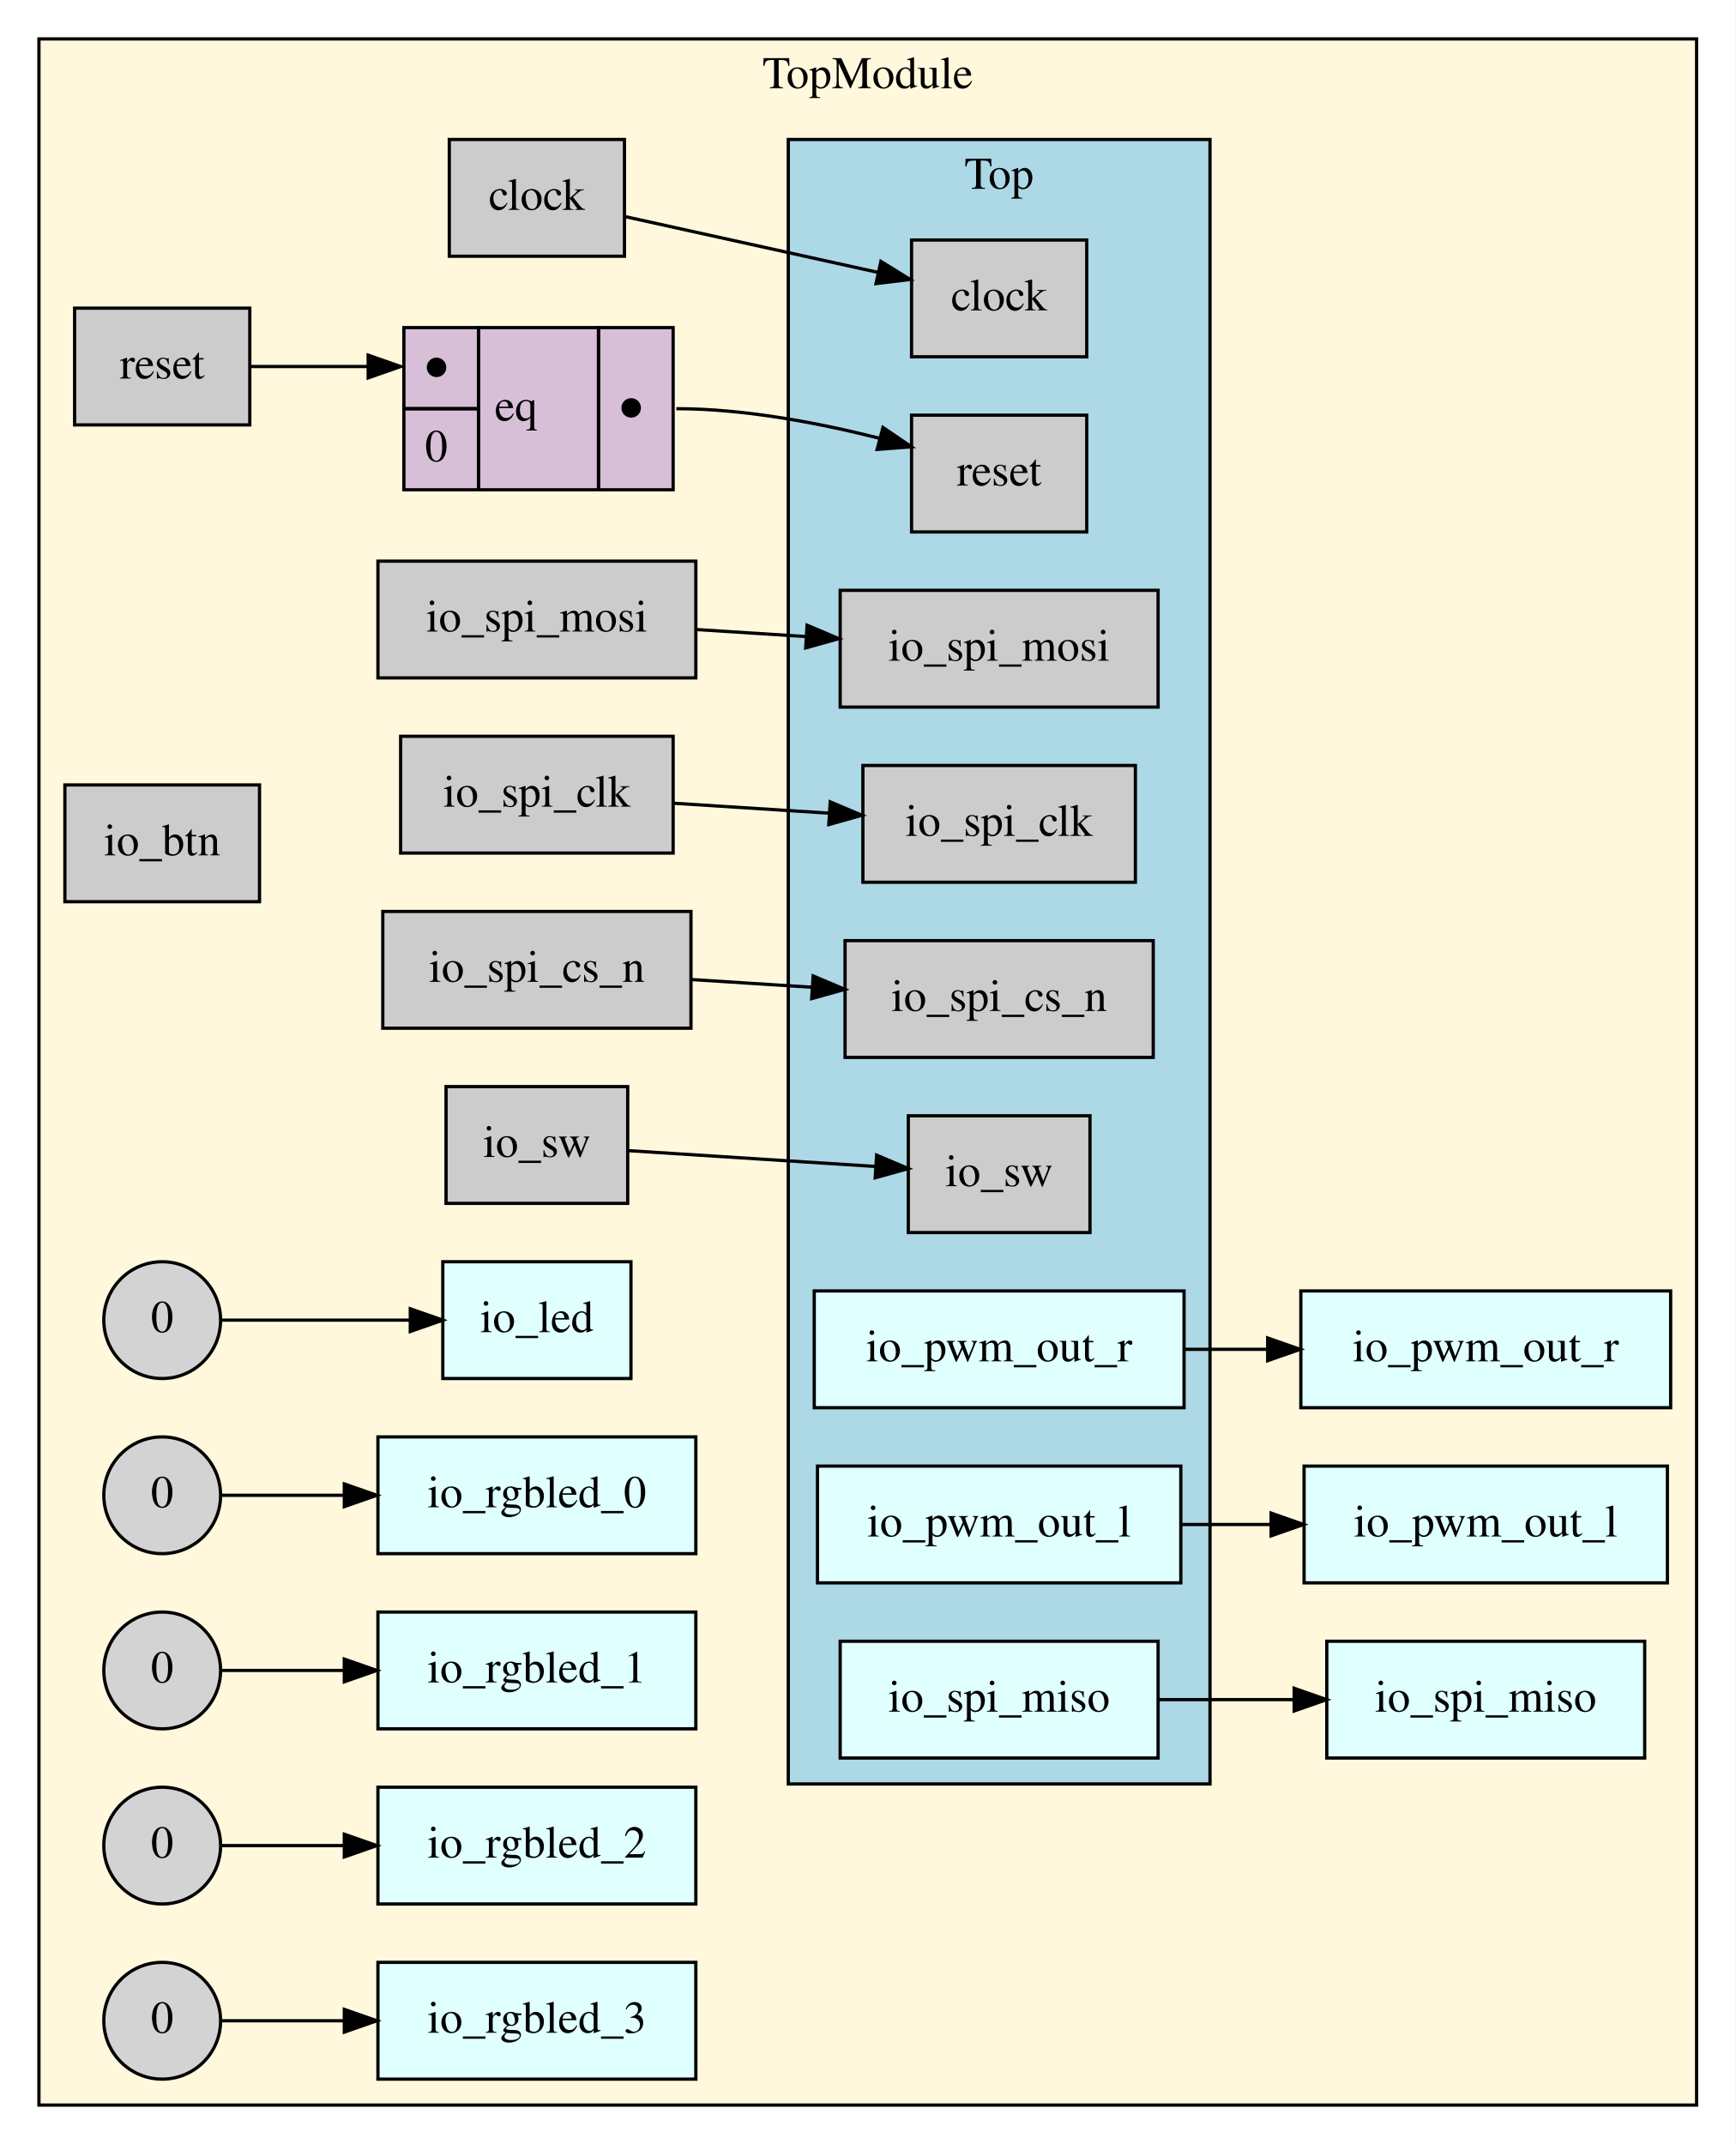
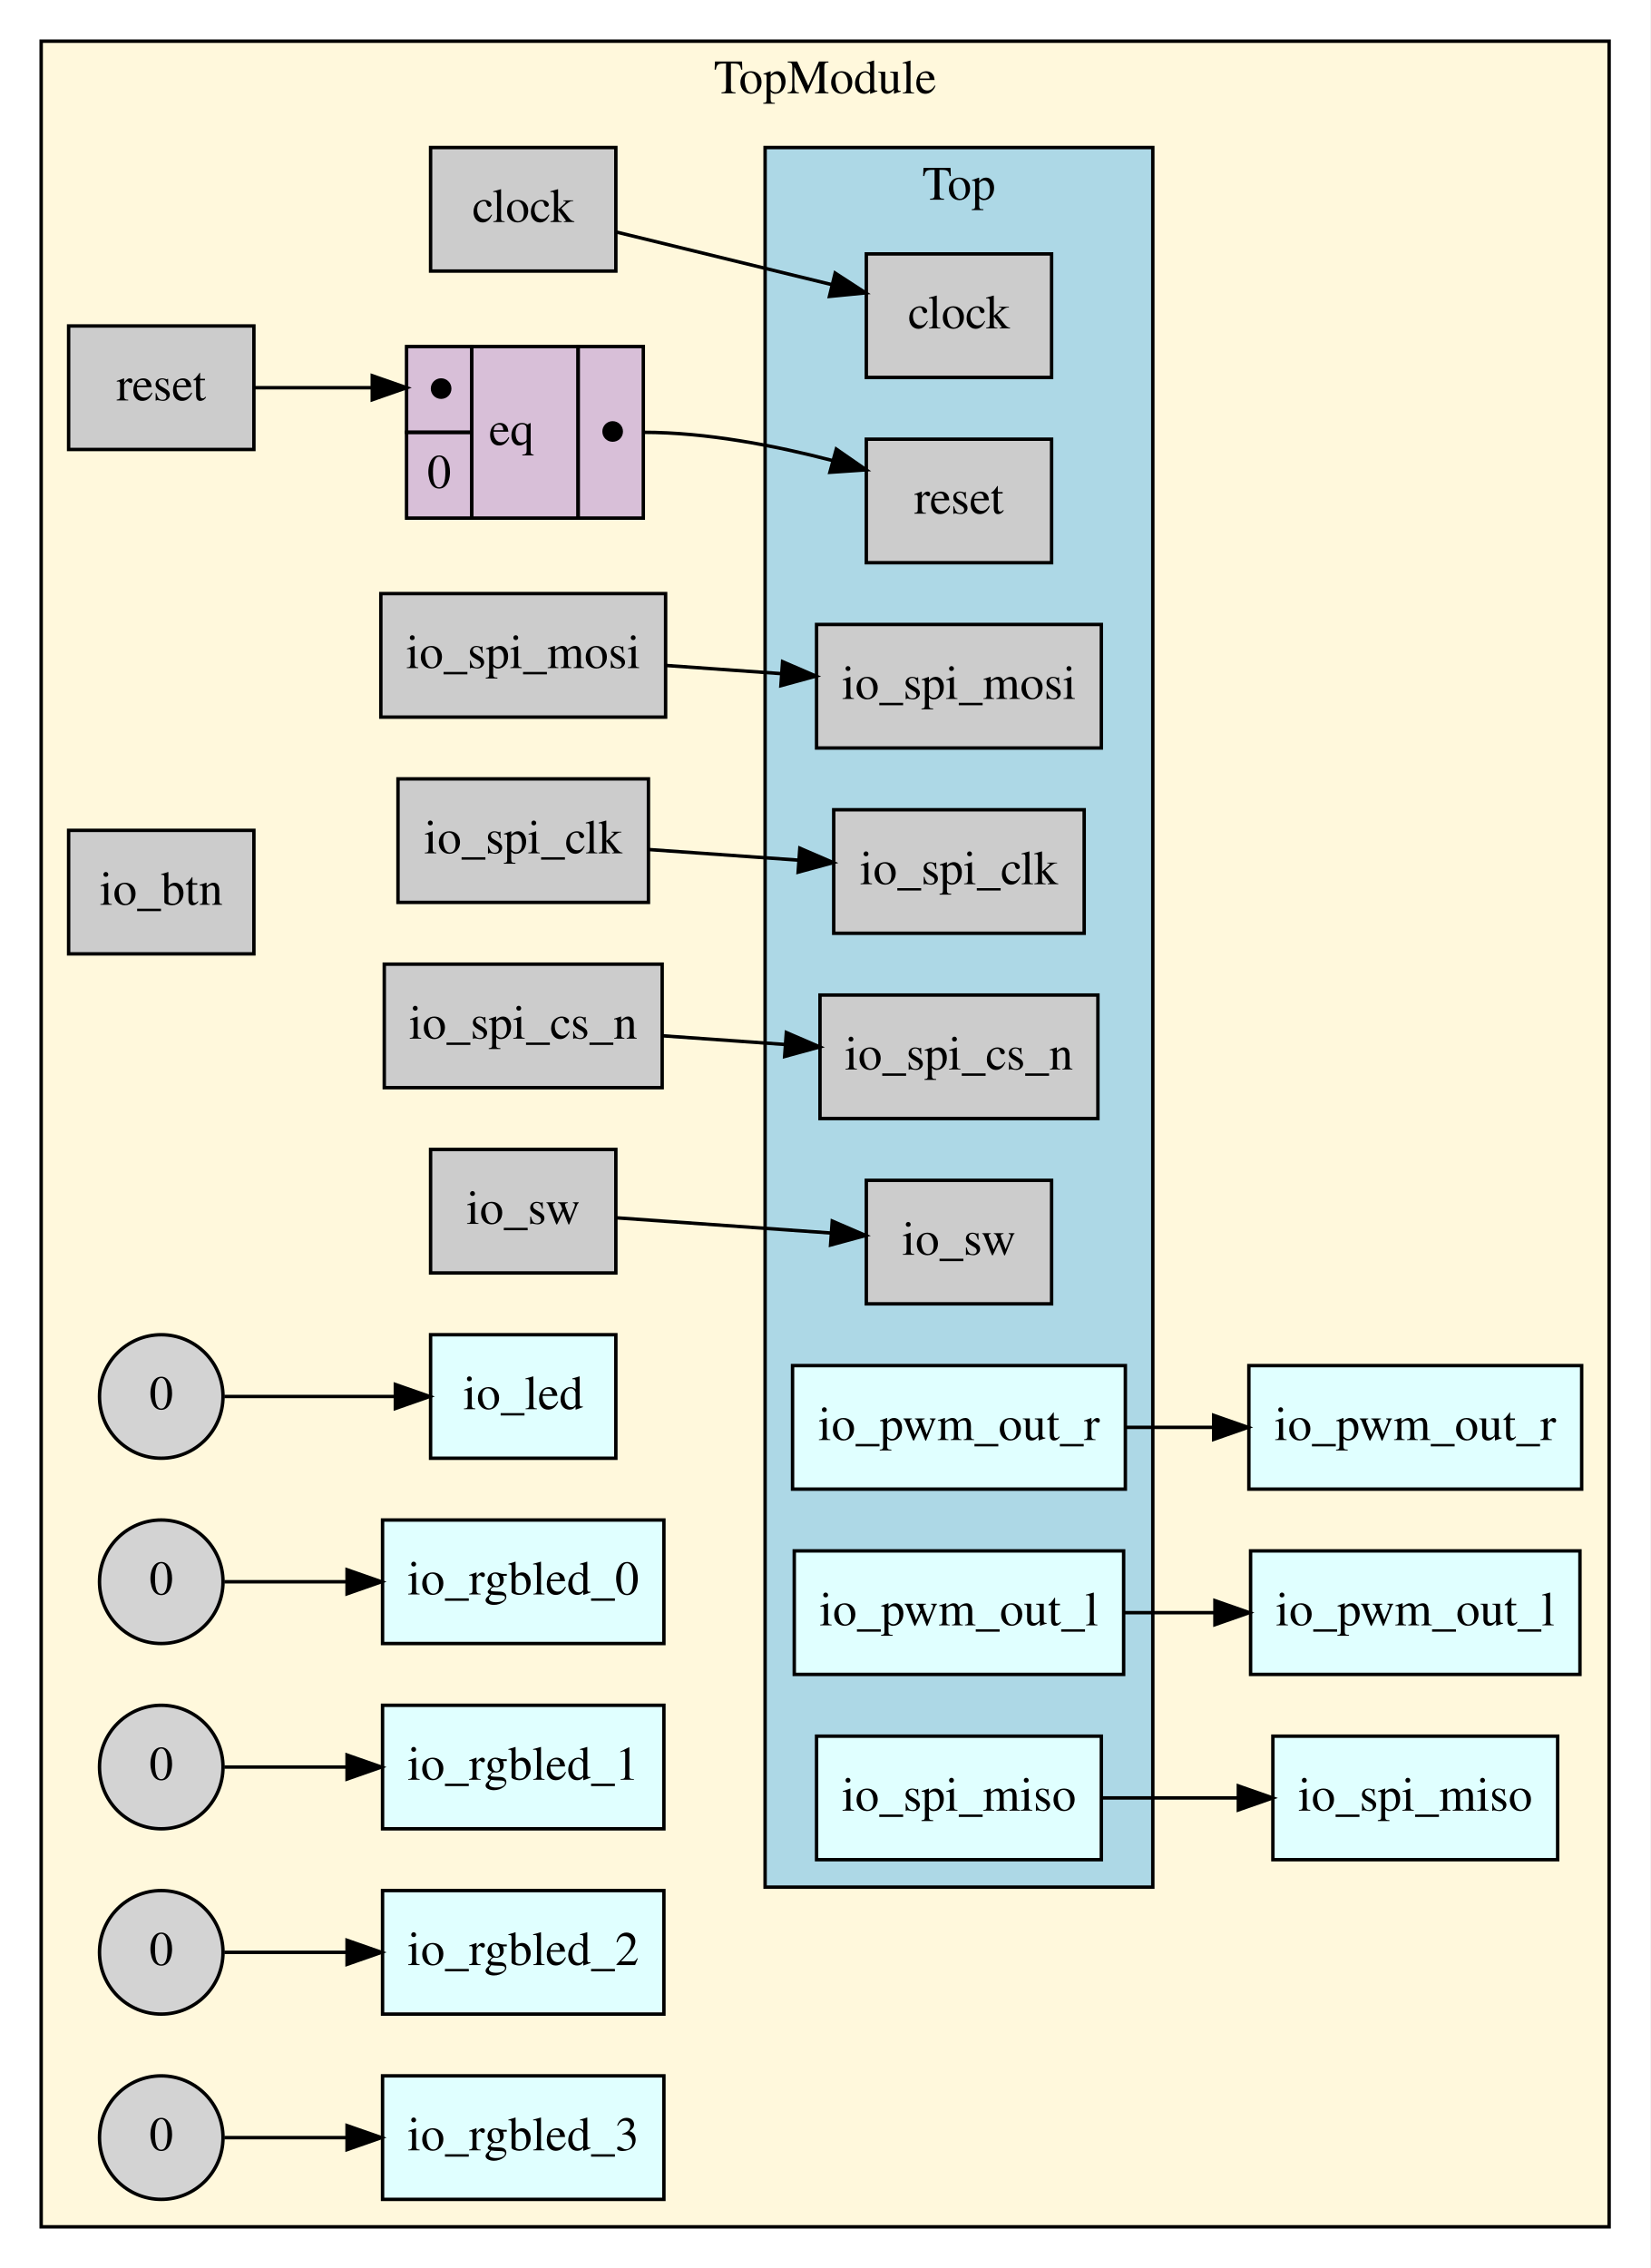
- <svg xmlns="http://www.w3.org/2000/svg" xmlns:xlink="http://www.w3.org/1999/xlink" width="535pt" height="661pt" viewBox="0.00 0.00 535.00 661.00">
+ <svg xmlns="http://www.w3.org/2000/svg" xmlns:xlink="http://www.w3.org/1999/xlink" width="481pt" height="661pt" viewBox="0.00 0.00 481.00 661.00">
  <g id="graph0" class="graph" transform="scale(1 1) rotate(0) translate(4 657)">
-     <polygon fill="white" stroke="transparent" points="-4,4 -4,-657 531,-657 531,4 -4,4" />
+     <polygon fill="#ffffff" stroke="transparent" points="-4,4 -4,-657 477,-657 477,4 -4,4" />
    <g id="clust1" class="cluster">
-       <polygon fill="#fff8dc" stroke="black" points="8,-8 8,-645 519,-645 519,-8 8,-8" />
-       <text text-anchor="middle" x="263.5" y="-629.8" font-family="Times,serif" font-size="14.00">TopModule</text>
+       <polygon fill="#fff8dc" stroke="#000000" points="8,-8 8,-645 465,-645 465,-8 8,-8" />
+       <text text-anchor="middle" x="236.5" y="-629.8" font-family="Times,serif" font-size="14.00" fill="#000000">TopModule</text>
    </g>
    <g id="clust2" class="cluster">
      <g id="a_clust2">
        <a xlink:href="Top.dot.svg" xlink:title="Top">
-           <polygon fill="#add8e6" stroke="black" points="239,-107 239,-614 369,-614 369,-107 239,-107" />
-           <text text-anchor="middle" x="304" y="-598.8" font-family="Times,serif" font-size="14.00">Top</text>
+           <polygon fill="#add8e6" stroke="#000000" points="219,-107 219,-614 332,-614 332,-107 219,-107" />
+           <text text-anchor="middle" x="275.5" y="-598.8" font-family="Times,serif" font-size="14.00" fill="#000000">Top</text>
        </a>
      </g>
    </g>
    <g id="node1" class="node">
-       <polygon fill="#cccccc" stroke="black" points="188.5,-614 134.5,-614 134.5,-578 188.5,-578 188.5,-614" />
-       <text text-anchor="middle" x="161.5" y="-592.3" font-family="Times,serif" font-size="14.00">clock</text>
+       <polygon fill="#cccccc" stroke="#000000" points="175.5,-614 121.5,-614 121.5,-578 175.5,-578 175.5,-614" />
+       <text text-anchor="middle" x="148.5" y="-592.3" font-family="Times,serif" font-size="14.00" fill="#000000">clock</text>
    </g>
    <g id="node16" class="node">
-       <polygon fill="#cccccc" stroke="black" points="331,-583 277,-583 277,-547 331,-547 331,-583" />
-       <text text-anchor="middle" x="304" y="-561.3" font-family="Times,serif" font-size="14.00">clock</text>
+       <polygon fill="#cccccc" stroke="#000000" points="302.5,-583 248.5,-583 248.5,-547 302.5,-547 302.5,-583" />
+       <text text-anchor="middle" x="275.5" y="-561.3" font-family="Times,serif" font-size="14.00" fill="#000000">clock</text>
    </g>
    <g id="edge3" class="edge">
-       <path fill="none" stroke="black" d="M188.6,-590.24C210.54,-585.4 242.15,-578.43 266.58,-573.04" />
-       <polygon fill="black" stroke="black" points="267.55,-576.41 276.57,-570.83 266.05,-569.57 267.55,-576.41" />
+       <path fill="none" stroke="#000000" d="M175.745,-589.35C194.076,-584.875 218.469,-578.921 238.545,-574.021" />
+       <polygon fill="#000000" stroke="#000000" points="239.416,-577.411 248.3,-571.639 237.756,-570.611 239.416,-577.411" />
    </g>
    <g id="node2" class="node">
-       <polygon fill="#cccccc" stroke="black" points="73,-562 19,-562 19,-526 73,-526 73,-562" />
-       <text text-anchor="middle" x="46" y="-540.3" font-family="Times,serif" font-size="14.00">reset</text>
+       <polygon fill="#cccccc" stroke="#000000" points="70,-562 16,-562 16,-526 70,-526 70,-562" />
+       <text text-anchor="middle" x="43" y="-540.3" font-family="Times,serif" font-size="14.00" fill="#000000">reset</text>
    </g>
    <g id="node30" class="node">
-       <polygon fill="#d8bfd8" stroke="transparent" points="120,-506 120,-556 203,-556 203,-506 120,-506" />
-       <polygon fill="none" stroke="black" points="120.5,-531 120.5,-556 143.5,-556 143.5,-531 120.5,-531" />
-       <text text-anchor="start" x="125.5" y="-539.8" font-family="Times,serif" font-size="14.00">●</text>
-       <polygon fill="none" stroke="black" points="143.5,-506 143.5,-556 180.5,-556 180.5,-506 143.5,-506" />
-       <text text-anchor="start" x="148.5" y="-527.3" font-family="Times,serif" font-size="14.00"> eq </text>
-       <polygon fill="none" stroke="black" points="180.5,-506 180.5,-556 203.5,-556 203.5,-506 180.5,-506" />
-       <text text-anchor="start" x="185.5" y="-527.3" font-family="Times,serif" font-size="14.00">●</text>
-       <polygon fill="none" stroke="black" points="120.5,-506 120.5,-531 143.5,-531 143.5,-506 120.5,-506" />
-       <text text-anchor="start" x="127" y="-514.8" font-family="Times,serif" font-size="14.00">0</text>
+       <polygon fill="#d8bfd8" stroke="transparent" points="114,-506 114,-556 183,-556 183,-506 114,-506" />
+       <polygon fill="none" stroke="#000000" points="114.5,-531 114.5,-556 133.5,-556 133.5,-531 114.5,-531" />
+       <text text-anchor="start" x="119.5" y="-539.8" font-family="Times,serif" font-size="14.00" fill="#000000">●</text>
+       <polygon fill="none" stroke="#000000" points="133.5,-506 133.5,-556 164.5,-556 164.5,-506 133.5,-506" />
+       <text text-anchor="start" x="138.5" y="-527.3" font-family="Times,serif" font-size="14.00" fill="#000000"> eq </text>
+       <polygon fill="none" stroke="#000000" points="164.5,-506 164.5,-556 183.5,-556 183.5,-506 164.5,-506" />
+       <text text-anchor="start" x="169.5" y="-527.3" font-family="Times,serif" font-size="14.00" fill="#000000">●</text>
+       <polygon fill="none" stroke="#000000" points="114.5,-506 114.5,-531 133.5,-531 133.5,-506 114.5,-506" />
+       <text text-anchor="start" x="120.5" y="-514.8" font-family="Times,serif" font-size="14.00" fill="#000000">0</text>
    </g>
    <g id="edge14" class="edge">
-       <path fill="none" stroke="black" d="M73.18,-544C83.94,-544 96.79,-544 109.21,-544" />
-       <polygon fill="black" stroke="black" points="109.5,-547.5 119.5,-544 109.5,-540.5 109.5,-547.5" />
+       <path fill="none" stroke="#000000" d="M70.162,-544C80.491,-544 92.603,-544 104.339,-544" />
+       <polygon fill="#000000" stroke="#000000" points="104.5,-547.5 114.5,-544 104.5,-540.5 104.5,-547.5" />
    </g>
    <g id="node3" class="node">
-       <polygon fill="#cccccc" stroke="black" points="210.5,-484 112.5,-484 112.5,-448 210.5,-448 210.5,-484" />
-       <text text-anchor="middle" x="161.5" y="-462.3" font-family="Times,serif" font-size="14.00">io_spi_mosi</text>
+       <polygon fill="#cccccc" stroke="#000000" points="190,-484 107,-484 107,-448 190,-448 190,-484" />
+       <text text-anchor="middle" x="148.5" y="-462.3" font-family="Times,serif" font-size="14.00" fill="#000000">io_spi_mosi</text>
    </g>
    <g id="node18" class="node">
-       <polygon fill="#cccccc" stroke="black" points="353,-475 255,-475 255,-439 353,-439 353,-475" />
-       <text text-anchor="middle" x="304" y="-453.3" font-family="Times,serif" font-size="14.00">io_spi_mosi</text>
+       <polygon fill="#cccccc" stroke="#000000" points="317,-475 234,-475 234,-439 317,-439 317,-475" />
+       <text text-anchor="middle" x="275.5" y="-453.3" font-family="Times,serif" font-size="14.00" fill="#000000">io_spi_mosi</text>
    </g>
    <g id="edge1" class="edge">
-       <path fill="none" stroke="black" d="M210.85,-462.9C221.67,-462.21 233.26,-461.47 244.44,-460.75" />
-       <polygon fill="black" stroke="black" points="244.8,-464.24 254.56,-460.1 244.36,-457.25 244.8,-464.24" />
+       <path fill="none" stroke="#000000" d="M190.084,-463.053C200.829,-462.292 212.529,-461.462 223.724,-460.669" />
+       <polygon fill="#000000" stroke="#000000" points="224.095,-464.152 233.822,-459.954 223.6,-457.169 224.095,-464.152" />
    </g>
    <g id="node4" class="node">
-       <polygon fill="#cccccc" stroke="black" points="203.5,-430 119.5,-430 119.5,-394 203.5,-394 203.5,-430" />
-       <text text-anchor="middle" x="161.5" y="-408.3" font-family="Times,serif" font-size="14.00">io_spi_clk</text>
+       <polygon fill="#cccccc" stroke="#000000" points="185,-430 112,-430 112,-394 185,-394 185,-430" />
+       <text text-anchor="middle" x="148.5" y="-408.3" font-family="Times,serif" font-size="14.00" fill="#000000">io_spi_clk</text>
    </g>
    <g id="node19" class="node">
-       <polygon fill="#cccccc" stroke="black" points="346,-421 262,-421 262,-385 346,-385 346,-421" />
-       <text text-anchor="middle" x="304" y="-399.3" font-family="Times,serif" font-size="14.00">io_spi_clk</text>
+       <polygon fill="#cccccc" stroke="#000000" points="312,-421 239,-421 239,-385 312,-385 312,-421" />
+       <text text-anchor="middle" x="275.5" y="-399.3" font-family="Times,serif" font-size="14.00" fill="#000000">io_spi_clk</text>
    </g>
    <g id="edge15" class="edge">
-       <path fill="none" stroke="black" d="M203.52,-409.37C218.53,-408.41 235.72,-407.31 251.53,-406.3" />
-       <polygon fill="black" stroke="black" points="251.93,-409.78 261.69,-405.65 251.49,-402.79 251.93,-409.78" />
+       <path fill="none" stroke="#000000" d="M185.234,-409.397C198.792,-408.436 214.343,-407.334 228.675,-406.318" />
+       <polygon fill="#000000" stroke="#000000" points="229.121,-409.796 238.849,-405.597 228.626,-402.813 229.121,-409.796" />
    </g>
    <g id="node5" class="node">
-       <polygon fill="#cccccc" stroke="black" points="209,-376 114,-376 114,-340 209,-340 209,-376" />
-       <text text-anchor="middle" x="161.5" y="-354.3" font-family="Times,serif" font-size="14.00">io_spi_cs_n</text>
+       <polygon fill="#cccccc" stroke="#000000" points="189,-376 108,-376 108,-340 189,-340 189,-376" />
+       <text text-anchor="middle" x="148.5" y="-354.3" font-family="Times,serif" font-size="14.00" fill="#000000">io_spi_cs_n</text>
    </g>
    <g id="node20" class="node">
-       <polygon fill="#cccccc" stroke="black" points="351.5,-367 256.5,-367 256.5,-331 351.5,-331 351.5,-367" />
-       <text text-anchor="middle" x="304" y="-345.3" font-family="Times,serif" font-size="14.00">io_spi_cs_n</text>
+       <polygon fill="#cccccc" stroke="#000000" points="316,-367 235,-367 235,-331 316,-331 316,-367" />
+       <text text-anchor="middle" x="275.5" y="-345.3" font-family="Times,serif" font-size="14.00" fill="#000000">io_spi_cs_n</text>
    </g>
    <g id="edge5" class="edge">
-       <path fill="none" stroke="black" d="M209.28,-355C221.13,-354.24 233.99,-353.42 246.27,-352.63" />
-       <polygon fill="black" stroke="black" points="246.66,-356.12 256.42,-351.98 246.22,-349.13 246.66,-356.12" />
+       <path fill="none" stroke="#000000" d="M189.033,-355.128C200.374,-354.324 212.845,-353.44 224.701,-352.6" />
+       <polygon fill="#000000" stroke="#000000" points="225.189,-356.074 234.917,-351.876 224.694,-349.092 225.189,-356.074" />
    </g>
    <g id="node6" class="node">
-       <polygon fill="#cccccc" stroke="black" points="189.5,-322 133.5,-322 133.5,-286 189.5,-286 189.5,-322" />
-       <text text-anchor="middle" x="161.5" y="-300.3" font-family="Times,serif" font-size="14.00">io_sw</text>
+       <polygon fill="#cccccc" stroke="#000000" points="175.5,-322 121.5,-322 121.5,-286 175.5,-286 175.5,-322" />
+       <text text-anchor="middle" x="148.5" y="-300.3" font-family="Times,serif" font-size="14.00" fill="#000000">io_sw</text>
    </g>
    <g id="node21" class="node">
-       <polygon fill="#cccccc" stroke="black" points="332,-313 276,-313 276,-277 332,-277 332,-313" />
-       <text text-anchor="middle" x="304" y="-291.3" font-family="Times,serif" font-size="14.00">io_sw</text>
+       <polygon fill="#cccccc" stroke="#000000" points="302.5,-313 248.5,-313 248.5,-277 302.5,-277 302.5,-313" />
+       <text text-anchor="middle" x="275.5" y="-291.3" font-family="Times,serif" font-size="14.00" fill="#000000">io_sw</text>
    </g>
    <g id="edge13" class="edge">
-       <path fill="none" stroke="black" d="M189.59,-302.26C211.26,-300.88 241.88,-298.92 265.84,-297.38" />
-       <polygon fill="black" stroke="black" points="266.24,-300.86 275.99,-296.73 265.79,-293.88 266.24,-300.86" />
+       <path fill="none" stroke="#000000" d="M175.745,-302.069C193.992,-300.776 218.246,-299.057 238.269,-297.638" />
+       <polygon fill="#000000" stroke="#000000" points="238.573,-301.126 248.3,-296.928 238.078,-294.143 238.573,-301.126" />
    </g>
    <g id="node7" class="node">
-       <polygon fill="#cccccc" stroke="black" points="76,-415 16,-415 16,-379 76,-379 76,-415" />
-       <text text-anchor="middle" x="46" y="-393.3" font-family="Times,serif" font-size="14.00">io_btn</text>
+       <polygon fill="#cccccc" stroke="#000000" points="70,-415 16,-415 16,-379 70,-379 70,-415" />
+       <text text-anchor="middle" x="43" y="-393.3" font-family="Times,serif" font-size="14.00" fill="#000000">io_btn</text>
    </g>
    <g id="node8" class="node">
-       <polygon fill="#e0ffff" stroke="black" points="503,-151 405,-151 405,-115 503,-115 503,-151" />
-       <text text-anchor="middle" x="454" y="-129.3" font-family="Times,serif" font-size="14.00">io_spi_miso</text>
+       <polygon fill="#e0ffff" stroke="#000000" points="450,-151 367,-151 367,-115 450,-115 450,-151" />
+       <text text-anchor="middle" x="408.5" y="-129.3" font-family="Times,serif" font-size="14.00" fill="#000000">io_spi_miso</text>
    </g>
    <g id="node9" class="node">
-       <polygon fill="#e0ffff" stroke="black" points="510,-205 398,-205 398,-169 510,-169 510,-205" />
-       <text text-anchor="middle" x="454" y="-183.3" font-family="Times,serif" font-size="14.00">io_pwm_out_l</text>
+       <polygon fill="#e0ffff" stroke="#000000" points="456.5,-205 360.5,-205 360.5,-169 456.5,-169 456.5,-205" />
+       <text text-anchor="middle" x="408.5" y="-183.3" font-family="Times,serif" font-size="14.00" fill="#000000">io_pwm_out_l</text>
    </g>
    <g id="node10" class="node">
-       <polygon fill="#e0ffff" stroke="black" points="511,-259 397,-259 397,-223 511,-223 511,-259" />
-       <text text-anchor="middle" x="454" y="-237.3" font-family="Times,serif" font-size="14.00">io_pwm_out_r</text>
+       <polygon fill="#e0ffff" stroke="#000000" points="457,-259 360,-259 360,-223 457,-223 457,-259" />
+       <text text-anchor="middle" x="408.5" y="-237.3" font-family="Times,serif" font-size="14.00" fill="#000000">io_pwm_out_r</text>
    </g>
    <g id="node11" class="node">
-       <polygon fill="#e0ffff" stroke="black" points="190.5,-268 132.5,-268 132.5,-232 190.5,-232 190.5,-268" />
-       <text text-anchor="middle" x="161.5" y="-246.3" font-family="Times,serif" font-size="14.00">io_led</text>
+       <polygon fill="#e0ffff" stroke="#000000" points="175.5,-268 121.5,-268 121.5,-232 175.5,-232 175.5,-268" />
+       <text text-anchor="middle" x="148.5" y="-246.3" font-family="Times,serif" font-size="14.00" fill="#000000">io_led</text>
    </g>
    <g id="node12" class="node">
-       <polygon fill="#e0ffff" stroke="black" points="210.5,-214 112.5,-214 112.5,-178 210.5,-178 210.5,-214" />
-       <text text-anchor="middle" x="161.5" y="-192.3" font-family="Times,serif" font-size="14.00">io_rgbled_0</text>
+       <polygon fill="#e0ffff" stroke="#000000" points="189.5,-214 107.5,-214 107.5,-178 189.5,-178 189.5,-214" />
+       <text text-anchor="middle" x="148.5" y="-192.3" font-family="Times,serif" font-size="14.00" fill="#000000">io_rgbled_0</text>
    </g>
    <g id="node13" class="node">
-       <polygon fill="#e0ffff" stroke="black" points="210.5,-160 112.5,-160 112.5,-124 210.5,-124 210.5,-160" />
-       <text text-anchor="middle" x="161.5" y="-138.3" font-family="Times,serif" font-size="14.00">io_rgbled_1</text>
+       <polygon fill="#e0ffff" stroke="#000000" points="189.5,-160 107.5,-160 107.5,-124 189.5,-124 189.5,-160" />
+       <text text-anchor="middle" x="148.5" y="-138.3" font-family="Times,serif" font-size="14.00" fill="#000000">io_rgbled_1</text>
    </g>
    <g id="node14" class="node">
-       <polygon fill="#e0ffff" stroke="black" points="210.5,-106 112.5,-106 112.5,-70 210.5,-70 210.5,-106" />
-       <text text-anchor="middle" x="161.5" y="-84.3" font-family="Times,serif" font-size="14.00">io_rgbled_2</text>
+       <polygon fill="#e0ffff" stroke="#000000" points="189.5,-106 107.5,-106 107.5,-70 189.5,-70 189.5,-106" />
+       <text text-anchor="middle" x="148.5" y="-84.3" font-family="Times,serif" font-size="14.00" fill="#000000">io_rgbled_2</text>
    </g>
    <g id="node15" class="node">
-       <polygon fill="#e0ffff" stroke="black" points="210.5,-52 112.5,-52 112.5,-16 210.5,-16 210.5,-52" />
-       <text text-anchor="middle" x="161.5" y="-30.3" font-family="Times,serif" font-size="14.00">io_rgbled_3</text>
+       <polygon fill="#e0ffff" stroke="#000000" points="189.5,-52 107.5,-52 107.5,-16 189.5,-16 189.5,-52" />
+       <text text-anchor="middle" x="148.5" y="-30.3" font-family="Times,serif" font-size="14.00" fill="#000000">io_rgbled_3</text>
    </g>
    <g id="node17" class="node">
-       <polygon fill="#cccccc" stroke="black" points="331,-529 277,-529 277,-493 331,-493 331,-529" />
-       <text text-anchor="middle" x="304" y="-507.3" font-family="Times,serif" font-size="14.00">reset</text>
+       <polygon fill="#cccccc" stroke="#000000" points="302.5,-529 248.5,-529 248.5,-493 302.5,-493 302.5,-529" />
+       <text text-anchor="middle" x="275.5" y="-507.3" font-family="Times,serif" font-size="14.00" fill="#000000">reset</text>
    </g>
    <g id="node22" class="node">
-       <polygon fill="#e0ffff" stroke="black" points="353,-151 255,-151 255,-115 353,-115 353,-151" />
-       <text text-anchor="middle" x="304" y="-129.3" font-family="Times,serif" font-size="14.00">io_spi_miso</text>
+       <polygon fill="#e0ffff" stroke="#000000" points="317,-151 234,-151 234,-115 317,-115 317,-151" />
+       <text text-anchor="middle" x="275.5" y="-129.3" font-family="Times,serif" font-size="14.00" fill="#000000">io_spi_miso</text>
    </g>
    <g id="edge8" class="edge">
-       <path fill="none" stroke="black" d="M353.05,-133C366.3,-133 380.82,-133 394.59,-133" />
-       <polygon fill="black" stroke="black" points="394.94,-136.5 404.94,-133 394.94,-129.5 394.94,-136.5" />
+       <path fill="none" stroke="#000000" d="M317.217,-133C329.72,-133 343.587,-133 356.659,-133" />
+       <polygon fill="#000000" stroke="#000000" points="356.931,-136.5 366.931,-133 356.931,-129.5 356.931,-136.5" />
    </g>
    <g id="node23" class="node">
-       <polygon fill="#e0ffff" stroke="black" points="360,-205 248,-205 248,-169 360,-169 360,-205" />
-       <text text-anchor="middle" x="304" y="-183.3" font-family="Times,serif" font-size="14.00">io_pwm_out_l</text>
+       <polygon fill="#e0ffff" stroke="#000000" points="323.5,-205 227.5,-205 227.5,-169 323.5,-169 323.5,-205" />
+       <text text-anchor="middle" x="275.5" y="-183.3" font-family="Times,serif" font-size="14.00" fill="#000000">io_pwm_out_l</text>
    </g>
    <g id="edge6" class="edge">
-       <path fill="none" stroke="black" d="M360.11,-187C369.07,-187 378.42,-187 387.59,-187" />
-       <polygon fill="black" stroke="black" points="387.84,-190.5 397.84,-187 387.84,-183.5 387.84,-190.5" />
+       <path fill="none" stroke="#000000" d="M323.516,-187C332.073,-187 341.073,-187 349.886,-187" />
+       <polygon fill="#000000" stroke="#000000" points="350.108,-190.5 360.108,-187 350.108,-183.5 350.108,-190.5" />
    </g>
    <g id="node24" class="node">
-       <polygon fill="#e0ffff" stroke="black" points="361,-259 247,-259 247,-223 361,-223 361,-259" />
-       <text text-anchor="middle" x="304" y="-237.3" font-family="Times,serif" font-size="14.00">io_pwm_out_r</text>
+       <polygon fill="#e0ffff" stroke="#000000" points="324,-259 227,-259 227,-223 324,-223 324,-259" />
+       <text text-anchor="middle" x="275.5" y="-237.3" font-family="Times,serif" font-size="14.00" fill="#000000">io_pwm_out_r</text>
    </g>
    <g id="edge12" class="edge">
-       <path fill="none" stroke="black" d="M361.37,-241C369.62,-241 378.18,-241 386.6,-241" />
-       <polygon fill="black" stroke="black" points="386.78,-244.5 396.78,-241 386.78,-237.5 386.78,-244.5" />
+       <path fill="none" stroke="#000000" d="M324.269,-241C332.491,-241 341.104,-241 349.551,-241" />
+       <polygon fill="#000000" stroke="#000000" points="349.737,-244.5 359.737,-241 349.737,-237.5 349.737,-244.5" />
    </g>
    <g id="node25" class="node">
-       <ellipse fill="lightgrey" stroke="black" cx="46" cy="-250" rx="18" ry="18" />
-       <text text-anchor="middle" x="46" y="-246.3" font-family="Times,serif" font-size="14.00">0</text>
+       <ellipse fill="#d3d3d3" stroke="#000000" cx="43" cy="-250" rx="18" ry="18" />
+       <text text-anchor="middle" x="43" y="-246.3" font-family="Times,serif" font-size="14.00" fill="#000000">0</text>
    </g>
    <g id="edge7" class="edge">
-       <path fill="none" stroke="black" d="M64.24,-250C79.59,-250 102.59,-250 122.27,-250" />
-       <polygon fill="black" stroke="black" points="122.48,-253.5 132.48,-250 122.48,-246.5 122.48,-253.5" />
+       <path fill="none" stroke="#000000" d="M61.377,-250C75.066,-250 94.225,-250 111.092,-250" />
+       <polygon fill="#000000" stroke="#000000" points="111.228,-253.5 121.228,-250 111.228,-246.5 111.228,-253.5" />
    </g>
    <g id="node26" class="node">
-       <ellipse fill="lightgrey" stroke="black" cx="46" cy="-196" rx="18" ry="18" />
-       <text text-anchor="middle" x="46" y="-192.3" font-family="Times,serif" font-size="14.00">0</text>
+       <ellipse fill="#d3d3d3" stroke="#000000" cx="43" cy="-196" rx="18" ry="18" />
+       <text text-anchor="middle" x="43" y="-192.3" font-family="Times,serif" font-size="14.00" fill="#000000">0</text>
    </g>
    <g id="edge10" class="edge">
-       <path fill="none" stroke="black" d="M64.24,-196C74.52,-196 88.23,-196 102.08,-196" />
-       <polygon fill="black" stroke="black" points="102.14,-199.5 112.14,-196 102.14,-192.5 102.14,-199.5" />
+       <path fill="none" stroke="#000000" d="M61.377,-196C71.346,-196 84.215,-196 96.988,-196" />
+       <polygon fill="#000000" stroke="#000000" points="97.154,-199.5 107.154,-196 97.154,-192.5 97.154,-199.5" />
    </g>
    <g id="node27" class="node">
-       <ellipse fill="lightgrey" stroke="black" cx="46" cy="-142" rx="18" ry="18" />
-       <text text-anchor="middle" x="46" y="-138.3" font-family="Times,serif" font-size="14.00">0</text>
+       <ellipse fill="#d3d3d3" stroke="#000000" cx="43" cy="-142" rx="18" ry="18" />
+       <text text-anchor="middle" x="43" y="-138.3" font-family="Times,serif" font-size="14.00" fill="#000000">0</text>
    </g>
    <g id="edge4" class="edge">
-       <path fill="none" stroke="black" d="M64.24,-142C74.52,-142 88.23,-142 102.08,-142" />
-       <polygon fill="black" stroke="black" points="102.14,-145.5 112.14,-142 102.14,-138.5 102.14,-145.5" />
+       <path fill="none" stroke="#000000" d="M61.377,-142C71.346,-142 84.215,-142 96.988,-142" />
+       <polygon fill="#000000" stroke="#000000" points="97.154,-145.5 107.154,-142 97.154,-138.5 97.154,-145.5" />
    </g>
    <g id="node28" class="node">
-       <ellipse fill="lightgrey" stroke="black" cx="46" cy="-88" rx="18" ry="18" />
-       <text text-anchor="middle" x="46" y="-84.3" font-family="Times,serif" font-size="14.00">0</text>
+       <ellipse fill="#d3d3d3" stroke="#000000" cx="43" cy="-88" rx="18" ry="18" />
+       <text text-anchor="middle" x="43" y="-84.3" font-family="Times,serif" font-size="14.00" fill="#000000">0</text>
    </g>
    <g id="edge2" class="edge">
-       <path fill="none" stroke="black" d="M64.24,-88C74.52,-88 88.23,-88 102.08,-88" />
-       <polygon fill="black" stroke="black" points="102.14,-91.5 112.14,-88 102.14,-84.5 102.14,-91.5" />
+       <path fill="none" stroke="#000000" d="M61.377,-88C71.346,-88 84.215,-88 96.988,-88" />
+       <polygon fill="#000000" stroke="#000000" points="97.154,-91.5 107.154,-88 97.154,-84.5 97.154,-91.5" />
    </g>
    <g id="node29" class="node">
-       <ellipse fill="lightgrey" stroke="black" cx="46" cy="-34" rx="18" ry="18" />
-       <text text-anchor="middle" x="46" y="-30.3" font-family="Times,serif" font-size="14.00">0</text>
+       <ellipse fill="#d3d3d3" stroke="#000000" cx="43" cy="-34" rx="18" ry="18" />
+       <text text-anchor="middle" x="43" y="-30.3" font-family="Times,serif" font-size="14.00" fill="#000000">0</text>
    </g>
    <g id="edge11" class="edge">
-       <path fill="none" stroke="black" d="M64.24,-34C74.52,-34 88.23,-34 102.08,-34" />
-       <polygon fill="black" stroke="black" points="102.14,-37.5 112.14,-34 102.14,-30.5 102.14,-37.5" />
+       <path fill="none" stroke="#000000" d="M61.377,-34C71.346,-34 84.215,-34 96.988,-34" />
+       <polygon fill="#000000" stroke="#000000" points="97.154,-37.5 107.154,-34 97.154,-30.5 97.154,-37.5" />
    </g>
    <g id="edge9" class="edge">
-       <path fill="none" stroke="black" d="M204.5,-531C225.55,-531 248.64,-526.56 267.17,-521.86" />
-       <polygon fill="black" stroke="black" points="268.19,-525.21 276.95,-519.25 266.39,-518.45 268.19,-525.21" />
+       <path fill="none" stroke="#000000" d="M183.5,-531C201.909,-531 221.927,-527.129 238.575,-522.793" />
+       <polygon fill="#000000" stroke="#000000" points="239.752,-526.099 248.46,-520.064 237.889,-519.351 239.752,-526.099" />
    </g>
  </g>
</svg>
